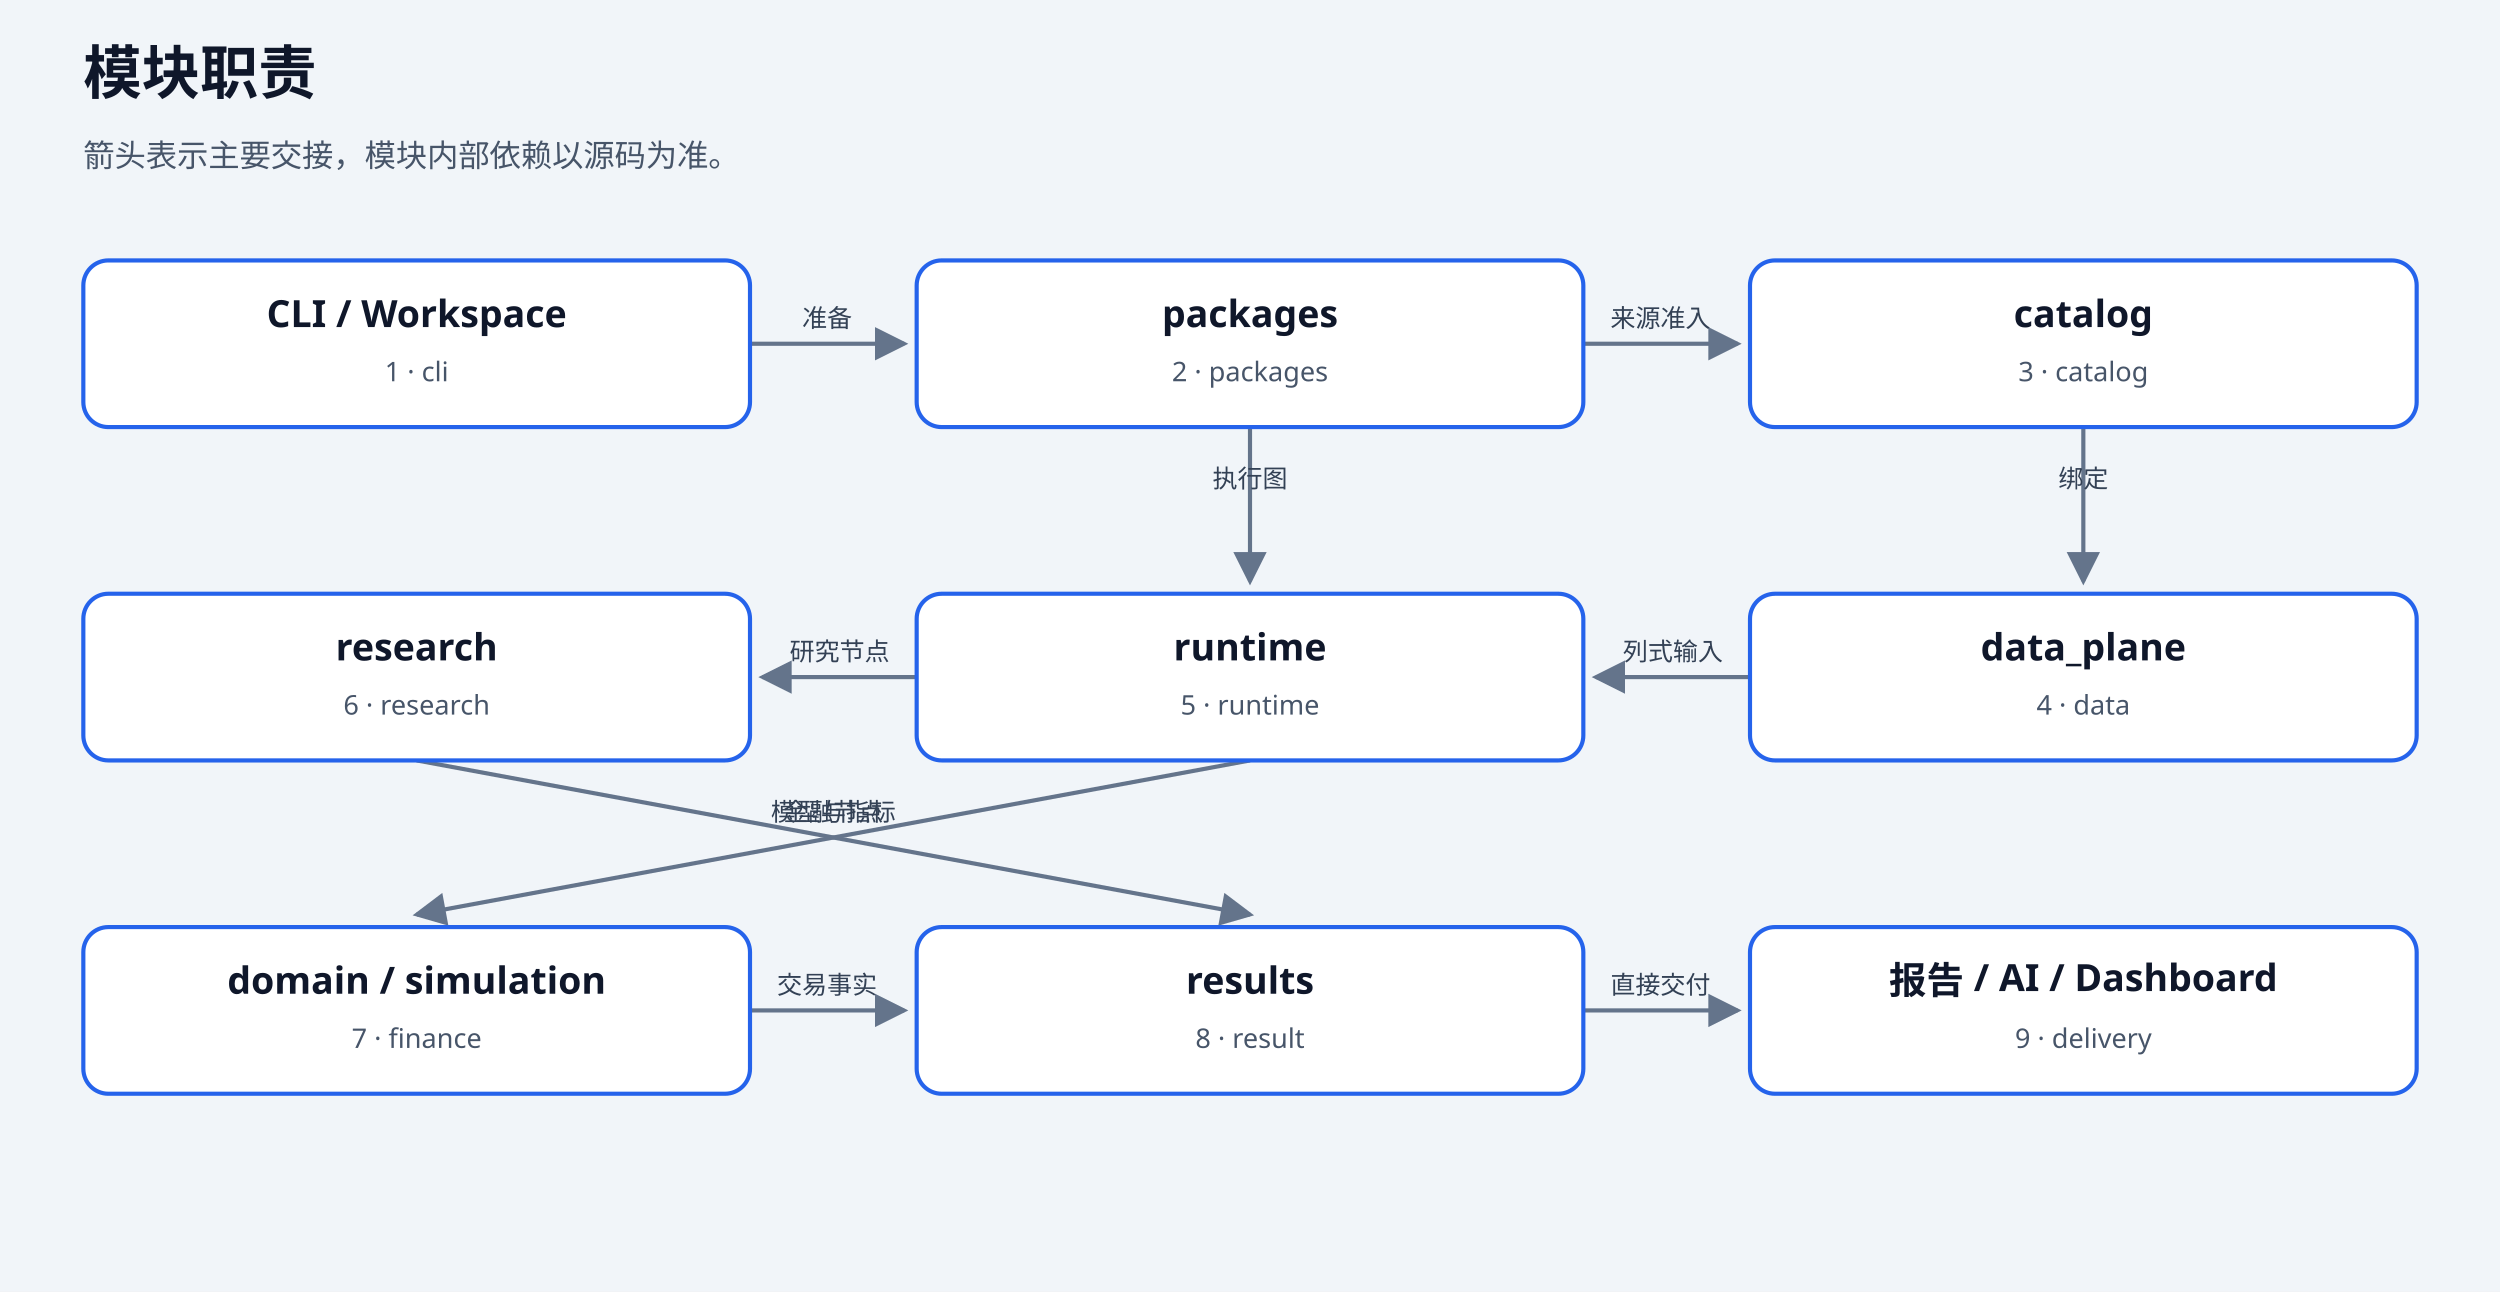
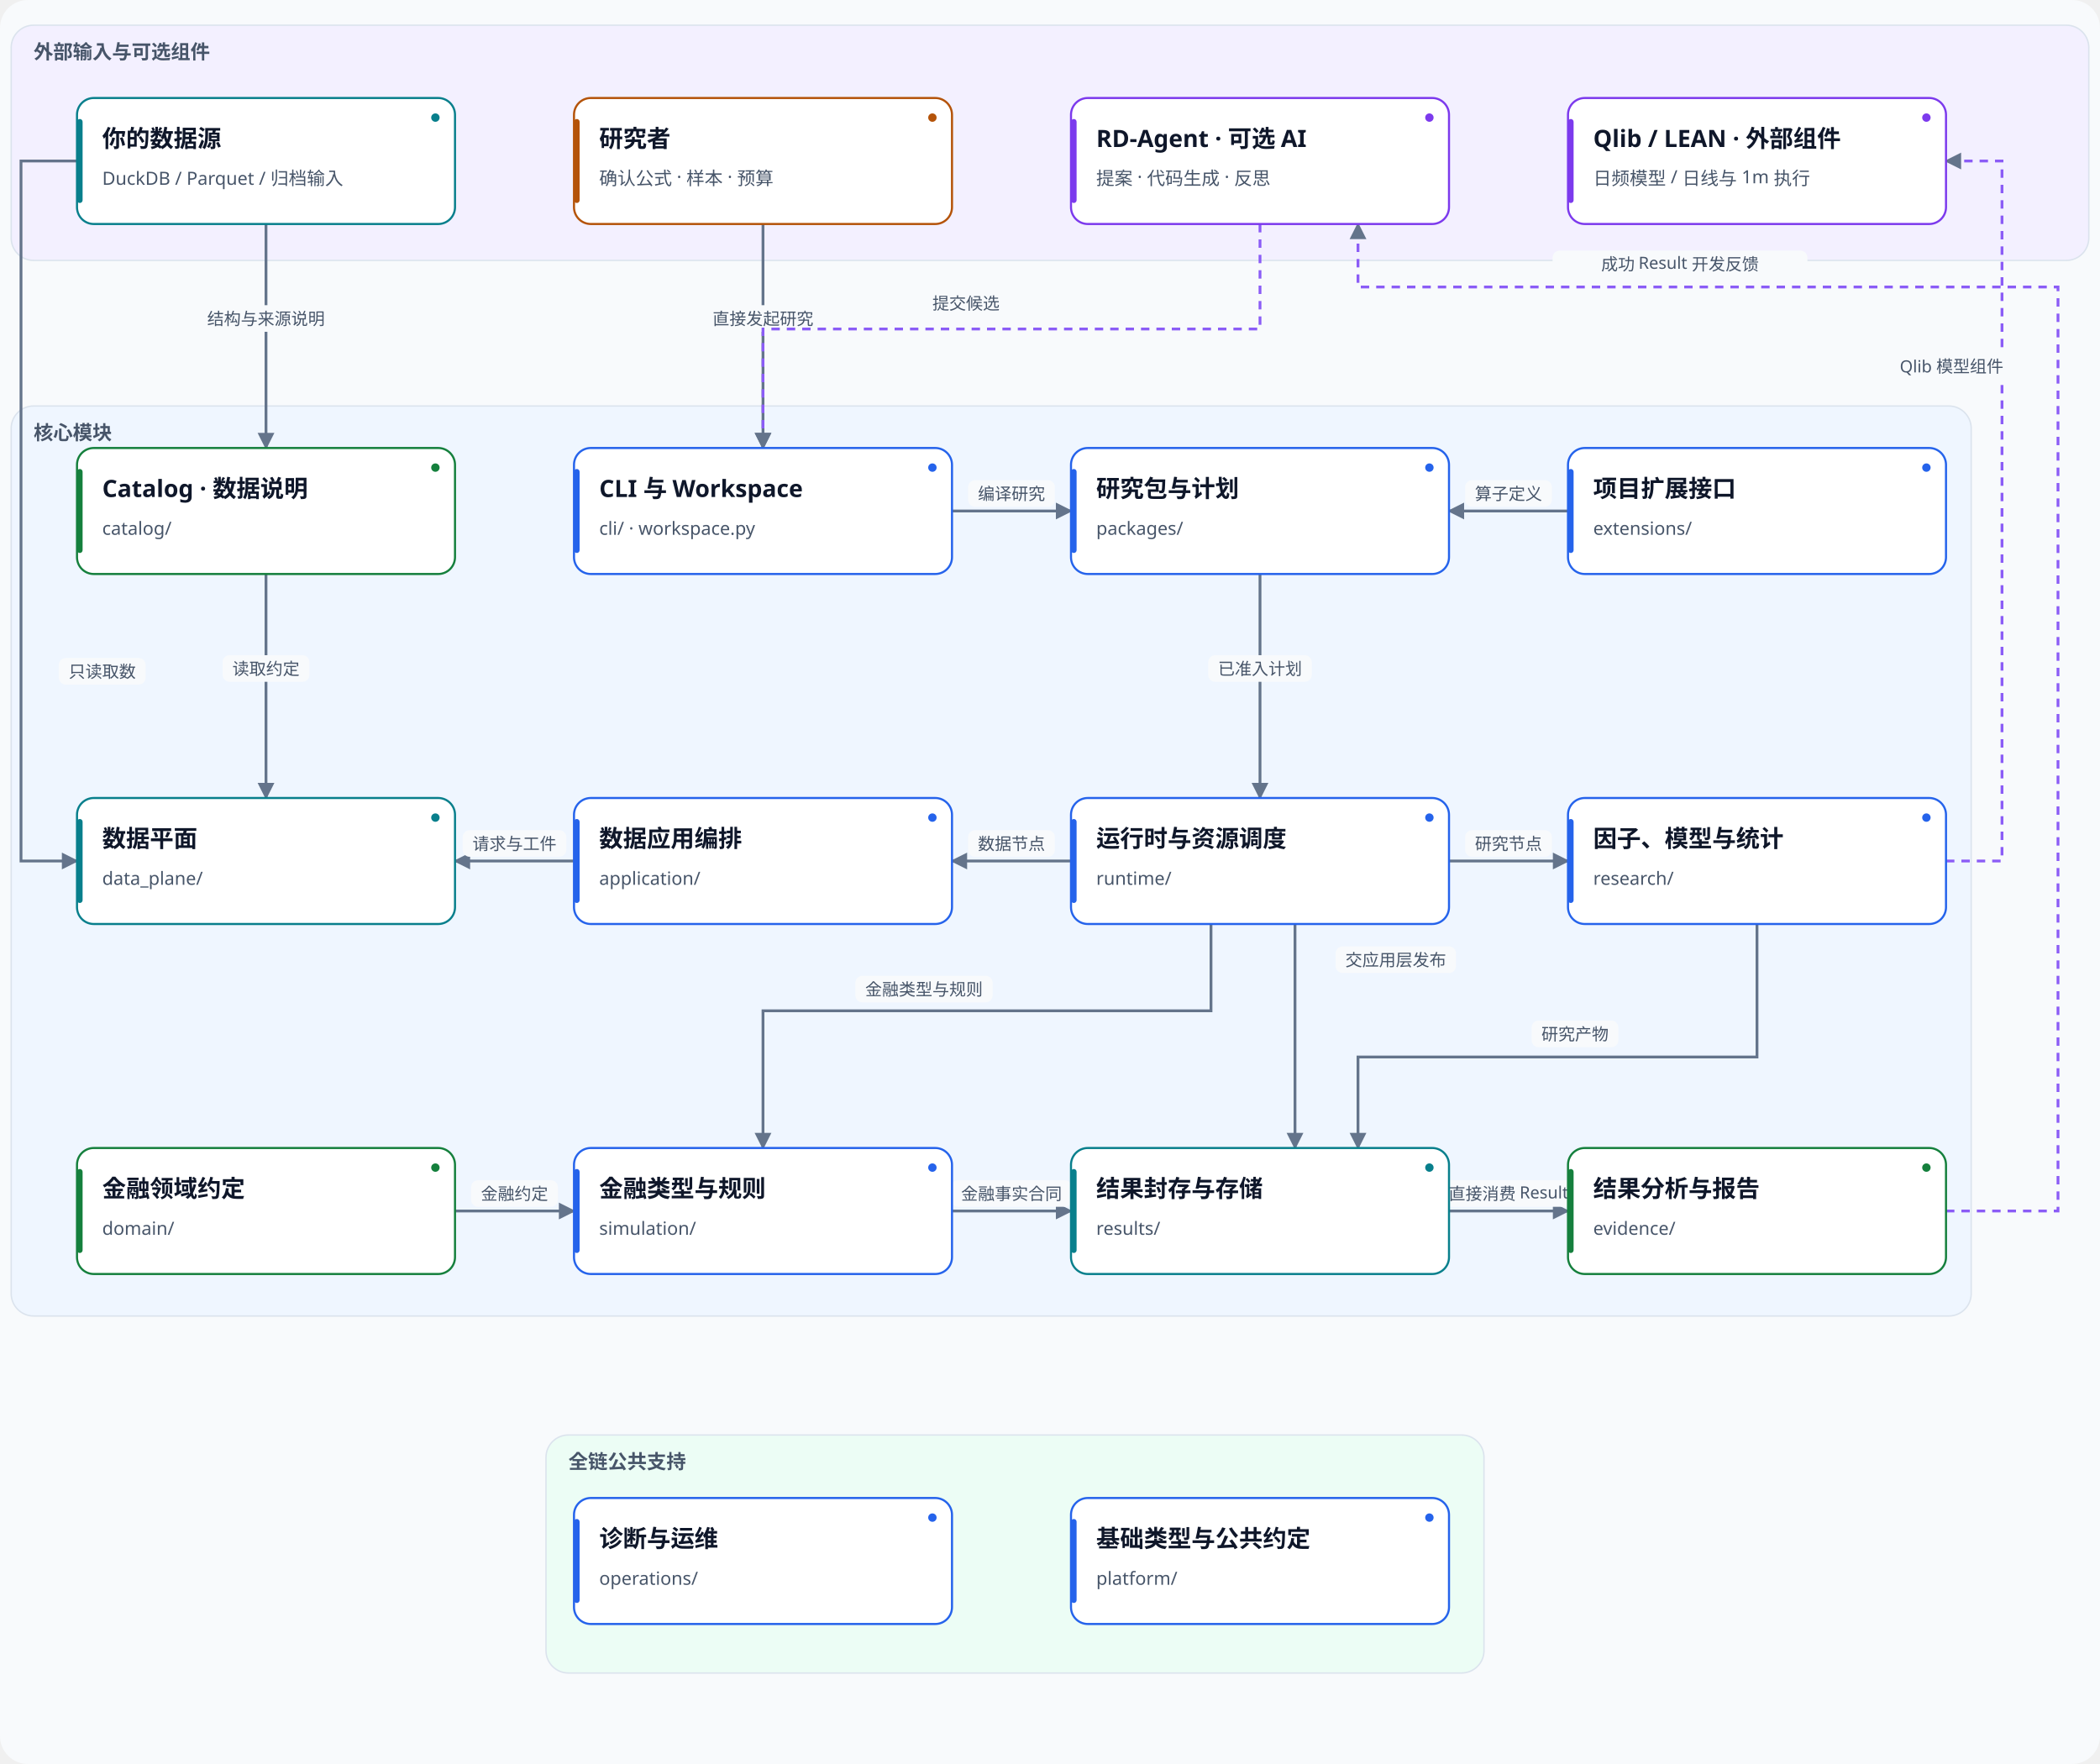
- <svg xmlns="http://www.w3.org/2000/svg" viewBox="0 0 1200 620" role="img" aria-label="模块职责" font-family="Microsoft YaHei, 微软雅黑" font-weight="400">
+ <svg xmlns="http://www.w3.org/2000/svg" viewBox="0 0 1500 1260" role="img" aria-label="总体架构：核心模块与外部组件">
  <defs>
-     <marker id="arrow" markerWidth="8" markerHeight="8" refX="7" refY="4" orient="auto">
-       <path d="M0,0 L8,4 L0,8" fill="#64748b" />
+     <marker id="arrow" viewBox="0 0 10 10" refX="9" refY="5" markerWidth="6" markerHeight="6" orient="auto-start-reverse">
+       <path d="M 0 0 L 10 5 L 0 10 z" fill="#64748b" />
    </marker>
  </defs>
-   <rect width="100%" height="100%" fill="#f1f5f9" />
-   <text x="40" y="45" font-size="28" font-weight="700" fill="#0f172a">模块职责</text>
-   <text x="40" y="80" font-size="15" fill="#475569">箭头表示主要交接，模块内部依赖以源码为准。</text>
-   <path d="M360,165 L434,165" stroke="#64748b" stroke-width="2" fill="none" marker-end="url(#arrow)" />
-   <text x="397" y="157" text-anchor="middle" font-size="12" fill="#334155">准备</text>
-   <path d="M760,165 L834,165" stroke="#64748b" stroke-width="2" fill="none" marker-end="url(#arrow)" />
-   <text x="797" y="157" text-anchor="middle" font-size="12" fill="#334155">来源准入</text>
-   <path d="M1000,205 L1000,279" stroke="#64748b" stroke-width="2" fill="none" marker-end="url(#arrow)" />
-   <text x="1000" y="234" text-anchor="middle" font-size="12" fill="#334155">绑定</text>
-   <path d="M600,205 L600,279" stroke="#64748b" stroke-width="2" fill="none" marker-end="url(#arrow)" />
-   <text x="600" y="234" text-anchor="middle" font-size="12" fill="#334155">执行图</text>
-   <path d="M840,325 L766,325" stroke="#64748b" stroke-width="2" fill="none" marker-end="url(#arrow)" />
-   <text x="803" y="317" text-anchor="middle" font-size="12" fill="#334155">列式输入</text>
-   <path d="M440,325 L366,325" stroke="#64748b" stroke-width="2" fill="none" marker-end="url(#arrow)" />
-   <text x="403" y="317" text-anchor="middle" font-size="12" fill="#334155">研究节点</text>
-   <path d="M600,365 L200,439" stroke="#64748b" stroke-width="2" fill="none" marker-end="url(#arrow)" />
-   <text x="400" y="394" text-anchor="middle" font-size="12" fill="#334155">金融节点</text>
-   <path d="M200,365 L600,439" stroke="#64748b" stroke-width="2" fill="none" marker-end="url(#arrow)" />
-   <text x="400" y="394" text-anchor="middle" font-size="12" fill="#334155">模型与指标</text>
-   <path d="M360,485 L434,485" stroke="#64748b" stroke-width="2" fill="none" marker-end="url(#arrow)" />
-   <text x="397" y="477" text-anchor="middle" font-size="12" fill="#334155">交易事实</text>
-   <path d="M760,485 L834,485" stroke="#64748b" stroke-width="2" fill="none" marker-end="url(#arrow)" />
-   <text x="797" y="477" text-anchor="middle" font-size="12" fill="#334155">直接交付</text>
-   <g>
-     <rect x="40" y="125" width="320" height="80" rx="12" fill="#ffffff" stroke="#2563eb" stroke-width="2" />
-     <text x="200" y="157" text-anchor="middle" font-size="18" font-weight="700" fill="#0f172a">CLI / Workspace</text>
-     <text x="200" y="183" text-anchor="middle" font-size="13" fill="#475569">1 · cli</text>
-   </g>
-   <g>
-     <rect x="440" y="125" width="320" height="80" rx="12" fill="#ffffff" stroke="#2563eb" stroke-width="2" />
-     <text x="600" y="157" text-anchor="middle" font-size="18" font-weight="700" fill="#0f172a">packages</text>
-     <text x="600" y="183" text-anchor="middle" font-size="13" fill="#475569">2 · packages</text>
-   </g>
-   <g>
-     <rect x="840" y="125" width="320" height="80" rx="12" fill="#ffffff" stroke="#2563eb" stroke-width="2" />
-     <text x="1000" y="157" text-anchor="middle" font-size="18" font-weight="700" fill="#0f172a">catalog</text>
-     <text x="1000" y="183" text-anchor="middle" font-size="13" fill="#475569">3 · catalog</text>
-   </g>
-   <g>
-     <rect x="840" y="285" width="320" height="80" rx="12" fill="#ffffff" stroke="#2563eb" stroke-width="2" />
-     <text x="1000" y="317" text-anchor="middle" font-size="18" font-weight="700" fill="#0f172a">data_plane</text>
-     <text x="1000" y="343" text-anchor="middle" font-size="13" fill="#475569">4 · data</text>
-   </g>
-   <g>
-     <rect x="440" y="285" width="320" height="80" rx="12" fill="#ffffff" stroke="#2563eb" stroke-width="2" />
-     <text x="600" y="317" text-anchor="middle" font-size="18" font-weight="700" fill="#0f172a">runtime</text>
-     <text x="600" y="343" text-anchor="middle" font-size="13" fill="#475569">5 · runtime</text>
-   </g>
-   <g>
-     <rect x="40" y="285" width="320" height="80" rx="12" fill="#ffffff" stroke="#2563eb" stroke-width="2" />
-     <text x="200" y="317" text-anchor="middle" font-size="18" font-weight="700" fill="#0f172a">research</text>
-     <text x="200" y="343" text-anchor="middle" font-size="13" fill="#475569">6 · research</text>
-   </g>
-   <g>
-     <rect x="40" y="445" width="320" height="80" rx="12" fill="#ffffff" stroke="#2563eb" stroke-width="2" />
-     <text x="200" y="477" text-anchor="middle" font-size="18" font-weight="700" fill="#0f172a">domain / simulation</text>
-     <text x="200" y="503" text-anchor="middle" font-size="13" fill="#475569">7 · finance</text>
-   </g>
-   <g>
-     <rect x="440" y="445" width="320" height="80" rx="12" fill="#ffffff" stroke="#2563eb" stroke-width="2" />
-     <text x="600" y="477" text-anchor="middle" font-size="18" font-weight="700" fill="#0f172a">results</text>
-     <text x="600" y="503" text-anchor="middle" font-size="13" fill="#475569">8 · result</text>
-   </g>
-   <g>
-     <rect x="840" y="445" width="320" height="80" rx="12" fill="#ffffff" stroke="#2563eb" stroke-width="2" />
-     <text x="1000" y="477" text-anchor="middle" font-size="18" font-weight="700" fill="#0f172a">报告 / AI / Dashboard</text>
-     <text x="1000" y="503" text-anchor="middle" font-size="13" fill="#475569">9 · delivery</text>
+   <style>text{font-family:"Microsoft YaHei","微软雅黑",sans-serif;font-style:normal}.node{cursor:pointer}.node:focus{outline:none}.node:focus-visible&gt;rect:first-of-type{stroke-dasharray:4 3}.dim{opacity:.17}.highlight&gt;rect:first-of-type{stroke-width:4}.edge{transition:opacity .15s}</style>
+   <rect width="1500" height="1260" rx="20" fill="#f8fafc" />
+   <g class="module-group">
+     <rect x="8" y="18" width="1484" height="168" rx="16" fill="#f3f0ff" stroke="#dbe3ed" />
+     <text x="24" y="42" font-size="14" fill="#475569" font-weight="700" text-anchor="start">外部输入与可选组件</text>
+   </g>
+   <g class="module-group">
+     <rect x="8" y="290" width="1400" height="650" rx="16" fill="#eff6ff" stroke="#dbe3ed" />
+     <text x="24" y="314" font-size="14" fill="#475569" font-weight="700" text-anchor="start">核心模块</text>
+   </g>
+   <g class="module-group">
+     <rect x="390" y="1025" width="670" height="170" rx="16" fill="#ecfdf5" stroke="#dbe3ed" />
+     <text x="406" y="1049" font-size="14" fill="#475569" font-weight="700" text-anchor="start">全链公共支持</text>
+   </g>
+   <g class="edge" data-from="data" data-to="catalog">
+     <path d="M190,160 L190,320" fill="none" stroke="#64748b" stroke-width="2" marker-end="url(#arrow)" />
+     <rect x="141" y="218" width="98" height="19" rx="5" fill="#f8fafc" />
+     <text x="190" y="232" font-size="12" fill="#475569" font-weight="400" text-anchor="middle">结构与来源说明</text>
+   </g>
+   <g class="edge" data-from="human" data-to="cli">
+     <path d="M545,160 L545,320" fill="none" stroke="#64748b" stroke-width="2" marker-end="url(#arrow)" />
+     <rect x="502" y="218" width="86" height="19" rx="5" fill="#f8fafc" />
+     <text x="545" y="232" font-size="12" fill="#475569" font-weight="400" text-anchor="middle">直接发起研究</text>
+   </g>
+   <g class="edge" data-from="rd" data-to="cli">
+     <path d="M900,160 L900,235 L545,235 L545,320" fill="none" stroke="#8b5cf6" stroke-width="2" stroke-dasharray="6 5" marker-end="url(#arrow)" />
+     <rect x="659" y="207" width="62" height="19" rx="5" fill="#f8fafc" />
+     <text x="690" y="221" font-size="12" fill="#475569" font-weight="400" text-anchor="middle">提交候选</text>
+   </g>
+   <g class="edge" data-from="cli" data-to="packages">
+     <path d="M680,365 L765,365" fill="none" stroke="#64748b" stroke-width="2" marker-end="url(#arrow)" />
+     <rect x="691.5" y="343" width="62" height="19" rx="5" fill="#f8fafc" />
+     <text x="722.5" y="357" font-size="12" fill="#475569" font-weight="400" text-anchor="middle">编译研究</text>
+   </g>
+   <g class="edge" data-from="extensions" data-to="packages">
+     <path d="M1120,365 L1035,365" fill="none" stroke="#64748b" stroke-width="2" marker-end="url(#arrow)" />
+     <rect x="1046.5" y="343" width="62" height="19" rx="5" fill="#f8fafc" />
+     <text x="1077.5" y="357" font-size="12" fill="#475569" font-weight="400" text-anchor="middle">算子定义</text>
+   </g>
+   <g class="edge" data-from="catalog" data-to="data_plane">
+     <path d="M190,410 L190,570" fill="none" stroke="#64748b" stroke-width="2" marker-end="url(#arrow)" />
+     <rect x="159" y="468" width="62" height="19" rx="5" fill="#f8fafc" />
+     <text x="190" y="482" font-size="12" fill="#475569" font-weight="400" text-anchor="middle">读取约定</text>
+   </g>
+   <g class="edge" data-from="data" data-to="data_plane">
+     <path d="M55,115 L15,115 L15,615 L55,615" fill="none" stroke="#64748b" stroke-width="2" marker-end="url(#arrow)" />
+     <rect x="42" y="470" width="62" height="19" rx="5" fill="#f8fafc" />
+     <text x="73" y="484" font-size="12" fill="#475569" font-weight="400" text-anchor="middle">只读取数</text>
+   </g>
+   <g class="edge" data-from="packages" data-to="runtime">
+     <path d="M900,410 L900,570" fill="none" stroke="#64748b" stroke-width="2" marker-end="url(#arrow)" />
+     <rect x="863" y="468" width="74" height="19" rx="5" fill="#f8fafc" />
+     <text x="900" y="482" font-size="12" fill="#475569" font-weight="400" text-anchor="middle">已准入计划</text>
+   </g>
+   <g class="edge" data-from="runtime" data-to="application">
+     <path d="M765,615 L680,615" fill="none" stroke="#64748b" stroke-width="2" marker-end="url(#arrow)" />
+     <rect x="691.5" y="593" width="62" height="19" rx="5" fill="#f8fafc" />
+     <text x="722.5" y="607" font-size="12" fill="#475569" font-weight="400" text-anchor="middle">数据节点</text>
+   </g>
+   <g class="edge" data-from="application" data-to="data_plane">
+     <path d="M410,615 L325,615" fill="none" stroke="#64748b" stroke-width="2" marker-end="url(#arrow)" />
+     <rect x="330.5" y="593" width="74" height="19" rx="5" fill="#f8fafc" />
+     <text x="367.5" y="607" font-size="12" fill="#475569" font-weight="400" text-anchor="middle">请求与工件</text>
+   </g>
+   <g class="edge" data-from="runtime" data-to="research">
+     <path d="M1035,615 L1120,615" fill="none" stroke="#64748b" stroke-width="2" marker-end="url(#arrow)" />
+     <rect x="1046.5" y="593" width="62" height="19" rx="5" fill="#f8fafc" />
+     <text x="1077.5" y="607" font-size="12" fill="#475569" font-weight="400" text-anchor="middle">研究节点</text>
+   </g>
+   <g class="edge" data-from="research" data-to="qlib">
+     <path d="M1390,615 L1430,615 L1430,115 L1390,115" fill="none" stroke="#8b5cf6" stroke-width="2" stroke-dasharray="6 5" marker-end="url(#arrow)" />
+     <rect x="1333" y="252" width="122" height="19" rx="5" fill="#f8fafc" />
+     <text x="1394" y="266" font-size="12" fill="#475569" font-weight="400" text-anchor="middle">Qlib 模型组件</text>
+   </g>
+   <g class="edge" data-from="runtime" data-to="simulation">
+     <path d="M865,660 L865,722 L545,722 L545,820" fill="none" stroke="#64748b" stroke-width="2" marker-end="url(#arrow)" />
+     <rect x="611" y="697" width="98" height="19" rx="5" fill="#f8fafc" />
+     <text x="660" y="711" font-size="12" fill="#475569" font-weight="400" text-anchor="middle">金融类型与规则</text>
+   </g>
+   <g class="edge" data-from="domain" data-to="simulation">
+     <path d="M325,865 L410,865" fill="none" stroke="#64748b" stroke-width="2" marker-end="url(#arrow)" />
+     <rect x="336.5" y="843" width="62" height="19" rx="5" fill="#f8fafc" />
+     <text x="367.5" y="857" font-size="12" fill="#475569" font-weight="400" text-anchor="middle">金融约定</text>
+   </g>
+   <g class="edge" data-from="simulation" data-to="results">
+     <path d="M680,865 L765,865" fill="none" stroke="#64748b" stroke-width="2" marker-end="url(#arrow)" />
+     <rect x="679.5" y="843" width="86" height="19" rx="5" fill="#f8fafc" />
+     <text x="722.5" y="857" font-size="12" fill="#475569" font-weight="400" text-anchor="middle">金融事实合同</text>
+   </g>
+   <g class="edge" data-from="research" data-to="results">
+     <path d="M1255,660 L1255,755 L970,755 L970,820" fill="none" stroke="#64748b" stroke-width="2" marker-end="url(#arrow)" />
+     <rect x="1094" y="729" width="62" height="19" rx="5" fill="#f8fafc" />
+     <text x="1125" y="743" font-size="12" fill="#475569" font-weight="400" text-anchor="middle">研究产物</text>
+   </g>
+   <g class="edge" data-from="runtime" data-to="results">
+     <path d="M925,660 L925,820" fill="none" stroke="#64748b" stroke-width="2" marker-end="url(#arrow)" />
+     <rect x="954" y="676" width="86" height="19" rx="5" fill="#f8fafc" />
+     <text x="997" y="690" font-size="12" fill="#475569" font-weight="400" text-anchor="middle">交应用层发布</text>
+   </g>
+   <g class="edge" data-from="results" data-to="evidence">
+     <path d="M1035,865 L1120,865" fill="none" stroke="#64748b" stroke-width="2" marker-end="url(#arrow)" />
+     <rect x="1004.5" y="843" width="146" height="19" rx="5" fill="#f8fafc" />
+     <text x="1077.5" y="857" font-size="12" fill="#475569" font-weight="400" text-anchor="middle">直接消费 Result</text>
+   </g>
+   <g class="edge" data-from="evidence" data-to="rd">
+     <path d="M1390,865 L1470,865 L1470,205 L970,205 L970,160" fill="none" stroke="#8b5cf6" stroke-width="2" stroke-dasharray="6 5" marker-end="url(#arrow)" />
+     <rect x="1109" y="179" width="182" height="19" rx="5" fill="#f8fafc" />
+     <text x="1200" y="193" font-size="12" fill="#475569" font-weight="400" text-anchor="middle">成功 Result 开发反馈</text>
+   </g>
+   <g class="node" data-id="data" tabindex="0" role="button" aria-pressed="false" aria-label="你的数据源">
+     <rect x="55" y="70" width="270" height="90" rx="12" fill="white" stroke="#087f8c" stroke-width="1.5" />
+     <rect x="55" y="85" width="4" height="60" rx="2" fill="#087f8c" />
+     <text x="73" y="105" font-size="17" fill="#0f172a" font-weight="700" text-anchor="start">你的数据源</text>
+     <text x="73" y="132" font-size="13" fill="#475569" font-weight="400" text-anchor="start">DuckDB / Parquet / 归档输入</text>
+     <circle cx="311" cy="84" r="3" fill="#087f8c" />
+   </g>
+   <g class="node" data-id="human" tabindex="0" role="button" aria-pressed="false" aria-label="研究者">
+     <rect x="410" y="70" width="270" height="90" rx="12" fill="white" stroke="#b45309" stroke-width="1.5" />
+     <rect x="410" y="85" width="4" height="60" rx="2" fill="#b45309" />
+     <text x="428" y="105" font-size="17" fill="#0f172a" font-weight="700" text-anchor="start">研究者</text>
+     <text x="428" y="132" font-size="13" fill="#475569" font-weight="400" text-anchor="start">确认公式 · 样本 · 预算</text>
+     <circle cx="666" cy="84" r="3" fill="#b45309" />
+   </g>
+   <g class="node" data-id="rd" tabindex="0" role="button" aria-pressed="false" aria-label="RD-Agent · 可选 AI">
+     <rect x="765" y="70" width="270" height="90" rx="12" fill="white" stroke="#7c3aed" stroke-width="1.5" />
+     <rect x="765" y="85" width="4" height="60" rx="2" fill="#7c3aed" />
+     <text x="783" y="105" font-size="17" fill="#0f172a" font-weight="700" text-anchor="start">RD-Agent · 可选 AI</text>
+     <text x="783" y="132" font-size="13" fill="#475569" font-weight="400" text-anchor="start">提案 · 代码生成 · 反思</text>
+     <circle cx="1021" cy="84" r="3" fill="#7c3aed" />
+   </g>
+   <g class="node" data-id="qlib" tabindex="0" role="button" aria-pressed="false" aria-label="Qlib / LEAN · 外部组件">
+     <rect x="1120" y="70" width="270" height="90" rx="12" fill="white" stroke="#7c3aed" stroke-width="1.5" />
+     <rect x="1120" y="85" width="4" height="60" rx="2" fill="#7c3aed" />
+     <text x="1138" y="105" font-size="17" fill="#0f172a" font-weight="700" text-anchor="start">Qlib / LEAN · 外部组件</text>
+     <text x="1138" y="132" font-size="13" fill="#475569" font-weight="400" text-anchor="start">日频模型 / 日线与 1m 执行</text>
+     <circle cx="1376" cy="84" r="3" fill="#7c3aed" />
+   </g>
+   <g class="node" data-id="catalog" tabindex="0" role="button" aria-pressed="false" aria-label="Catalog · 数据说明">
+     <rect x="55" y="320" width="270" height="90" rx="12" fill="white" stroke="#15803d" stroke-width="1.5" />
+     <rect x="55" y="335" width="4" height="60" rx="2" fill="#15803d" />
+     <text x="73" y="355" font-size="17" fill="#0f172a" font-weight="700" text-anchor="start">Catalog · 数据说明</text>
+     <text x="73" y="382" font-size="13" fill="#475569" font-weight="400" text-anchor="start">catalog/</text>
+     <circle cx="311" cy="334" r="3" fill="#15803d" />
+   </g>
+   <g class="node" data-id="cli" tabindex="0" role="button" aria-pressed="false" aria-label="CLI 与 Workspace">
+     <rect x="410" y="320" width="270" height="90" rx="12" fill="white" stroke="#2563eb" stroke-width="1.5" />
+     <rect x="410" y="335" width="4" height="60" rx="2" fill="#2563eb" />
+     <text x="428" y="355" font-size="17" fill="#0f172a" font-weight="700" text-anchor="start">CLI 与 Workspace</text>
+     <text x="428" y="382" font-size="13" fill="#475569" font-weight="400" text-anchor="start">cli/ · workspace.py</text>
+     <circle cx="666" cy="334" r="3" fill="#2563eb" />
+   </g>
+   <g class="node" data-id="packages" tabindex="0" role="button" aria-pressed="false" aria-label="研究包与计划">
+     <rect x="765" y="320" width="270" height="90" rx="12" fill="white" stroke="#2563eb" stroke-width="1.5" />
+     <rect x="765" y="335" width="4" height="60" rx="2" fill="#2563eb" />
+     <text x="783" y="355" font-size="17" fill="#0f172a" font-weight="700" text-anchor="start">研究包与计划</text>
+     <text x="783" y="382" font-size="13" fill="#475569" font-weight="400" text-anchor="start">packages/</text>
+     <circle cx="1021" cy="334" r="3" fill="#2563eb" />
+   </g>
+   <g class="node" data-id="extensions" tabindex="0" role="button" aria-pressed="false" aria-label="项目扩展接口">
+     <rect x="1120" y="320" width="270" height="90" rx="12" fill="white" stroke="#2563eb" stroke-width="1.5" />
+     <rect x="1120" y="335" width="4" height="60" rx="2" fill="#2563eb" />
+     <text x="1138" y="355" font-size="17" fill="#0f172a" font-weight="700" text-anchor="start">项目扩展接口</text>
+     <text x="1138" y="382" font-size="13" fill="#475569" font-weight="400" text-anchor="start">extensions/</text>
+     <circle cx="1376" cy="334" r="3" fill="#2563eb" />
+   </g>
+   <g class="node" data-id="data_plane" tabindex="0" role="button" aria-pressed="false" aria-label="数据平面">
+     <rect x="55" y="570" width="270" height="90" rx="12" fill="white" stroke="#087f8c" stroke-width="1.5" />
+     <rect x="55" y="585" width="4" height="60" rx="2" fill="#087f8c" />
+     <text x="73" y="605" font-size="17" fill="#0f172a" font-weight="700" text-anchor="start">数据平面</text>
+     <text x="73" y="632" font-size="13" fill="#475569" font-weight="400" text-anchor="start">data_plane/</text>
+     <circle cx="311" cy="584" r="3" fill="#087f8c" />
+   </g>
+   <g class="node" data-id="application" tabindex="0" role="button" aria-pressed="false" aria-label="数据应用编排">
+     <rect x="410" y="570" width="270" height="90" rx="12" fill="white" stroke="#2563eb" stroke-width="1.5" />
+     <rect x="410" y="585" width="4" height="60" rx="2" fill="#2563eb" />
+     <text x="428" y="605" font-size="17" fill="#0f172a" font-weight="700" text-anchor="start">数据应用编排</text>
+     <text x="428" y="632" font-size="13" fill="#475569" font-weight="400" text-anchor="start">application/</text>
+     <circle cx="666" cy="584" r="3" fill="#2563eb" />
+   </g>
+   <g class="node" data-id="runtime" tabindex="0" role="button" aria-pressed="false" aria-label="运行时与资源调度">
+     <rect x="765" y="570" width="270" height="90" rx="12" fill="white" stroke="#2563eb" stroke-width="1.5" />
+     <rect x="765" y="585" width="4" height="60" rx="2" fill="#2563eb" />
+     <text x="783" y="605" font-size="17" fill="#0f172a" font-weight="700" text-anchor="start">运行时与资源调度</text>
+     <text x="783" y="632" font-size="13" fill="#475569" font-weight="400" text-anchor="start">runtime/</text>
+     <circle cx="1021" cy="584" r="3" fill="#2563eb" />
+   </g>
+   <g class="node" data-id="research" tabindex="0" role="button" aria-pressed="false" aria-label="因子、模型与统计">
+     <rect x="1120" y="570" width="270" height="90" rx="12" fill="white" stroke="#2563eb" stroke-width="1.5" />
+     <rect x="1120" y="585" width="4" height="60" rx="2" fill="#2563eb" />
+     <text x="1138" y="605" font-size="17" fill="#0f172a" font-weight="700" text-anchor="start">因子、模型与统计</text>
+     <text x="1138" y="632" font-size="13" fill="#475569" font-weight="400" text-anchor="start">research/</text>
+     <circle cx="1376" cy="584" r="3" fill="#2563eb" />
+   </g>
+   <g class="node" data-id="domain" tabindex="0" role="button" aria-pressed="false" aria-label="金融领域约定">
+     <rect x="55" y="820" width="270" height="90" rx="12" fill="white" stroke="#15803d" stroke-width="1.5" />
+     <rect x="55" y="835" width="4" height="60" rx="2" fill="#15803d" />
+     <text x="73" y="855" font-size="17" fill="#0f172a" font-weight="700" text-anchor="start">金融领域约定</text>
+     <text x="73" y="882" font-size="13" fill="#475569" font-weight="400" text-anchor="start">domain/</text>
+     <circle cx="311" cy="834" r="3" fill="#15803d" />
+   </g>
+   <g class="node" data-id="simulation" tabindex="0" role="button" aria-pressed="false" aria-label="金融类型与规则">
+     <rect x="410" y="820" width="270" height="90" rx="12" fill="white" stroke="#2563eb" stroke-width="1.5" />
+     <rect x="410" y="835" width="4" height="60" rx="2" fill="#2563eb" />
+     <text x="428" y="855" font-size="17" fill="#0f172a" font-weight="700" text-anchor="start">金融类型与规则</text>
+     <text x="428" y="882" font-size="13" fill="#475569" font-weight="400" text-anchor="start">simulation/</text>
+     <circle cx="666" cy="834" r="3" fill="#2563eb" />
+   </g>
+   <g class="node" data-id="results" tabindex="0" role="button" aria-pressed="false" aria-label="结果封存与存储">
+     <rect x="765" y="820" width="270" height="90" rx="12" fill="white" stroke="#087f8c" stroke-width="1.5" />
+     <rect x="765" y="835" width="4" height="60" rx="2" fill="#087f8c" />
+     <text x="783" y="855" font-size="17" fill="#0f172a" font-weight="700" text-anchor="start">结果封存与存储</text>
+     <text x="783" y="882" font-size="13" fill="#475569" font-weight="400" text-anchor="start">results/</text>
+     <circle cx="1021" cy="834" r="3" fill="#087f8c" />
+   </g>
+   <g class="node" data-id="evidence" tabindex="0" role="button" aria-pressed="false" aria-label="结果分析与报告">
+     <rect x="1120" y="820" width="270" height="90" rx="12" fill="white" stroke="#15803d" stroke-width="1.5" />
+     <rect x="1120" y="835" width="4" height="60" rx="2" fill="#15803d" />
+     <text x="1138" y="855" font-size="17" fill="#0f172a" font-weight="700" text-anchor="start">结果分析与报告</text>
+     <text x="1138" y="882" font-size="13" fill="#475569" font-weight="400" text-anchor="start">evidence/</text>
+     <circle cx="1376" cy="834" r="3" fill="#15803d" />
+   </g>
+   <g class="node" data-id="operations" tabindex="0" role="button" aria-pressed="false" aria-label="诊断与运维">
+     <rect x="410" y="1070" width="270" height="90" rx="12" fill="white" stroke="#2563eb" stroke-width="1.5" />
+     <rect x="410" y="1085" width="4" height="60" rx="2" fill="#2563eb" />
+     <text x="428" y="1105" font-size="17" fill="#0f172a" font-weight="700" text-anchor="start">诊断与运维</text>
+     <text x="428" y="1132" font-size="13" fill="#475569" font-weight="400" text-anchor="start">operations/</text>
+     <circle cx="666" cy="1084" r="3" fill="#2563eb" />
+   </g>
+   <g class="node" data-id="platform" tabindex="0" role="button" aria-pressed="false" aria-label="基础类型与公共约定">
+     <rect x="765" y="1070" width="270" height="90" rx="12" fill="white" stroke="#2563eb" stroke-width="1.5" />
+     <rect x="765" y="1085" width="4" height="60" rx="2" fill="#2563eb" />
+     <text x="783" y="1105" font-size="17" fill="#0f172a" font-weight="700" text-anchor="start">基础类型与公共约定</text>
+     <text x="783" y="1132" font-size="13" fill="#475569" font-weight="400" text-anchor="start">platform/</text>
+     <circle cx="1021" cy="1084" r="3" fill="#2563eb" />
  </g>
</svg>
